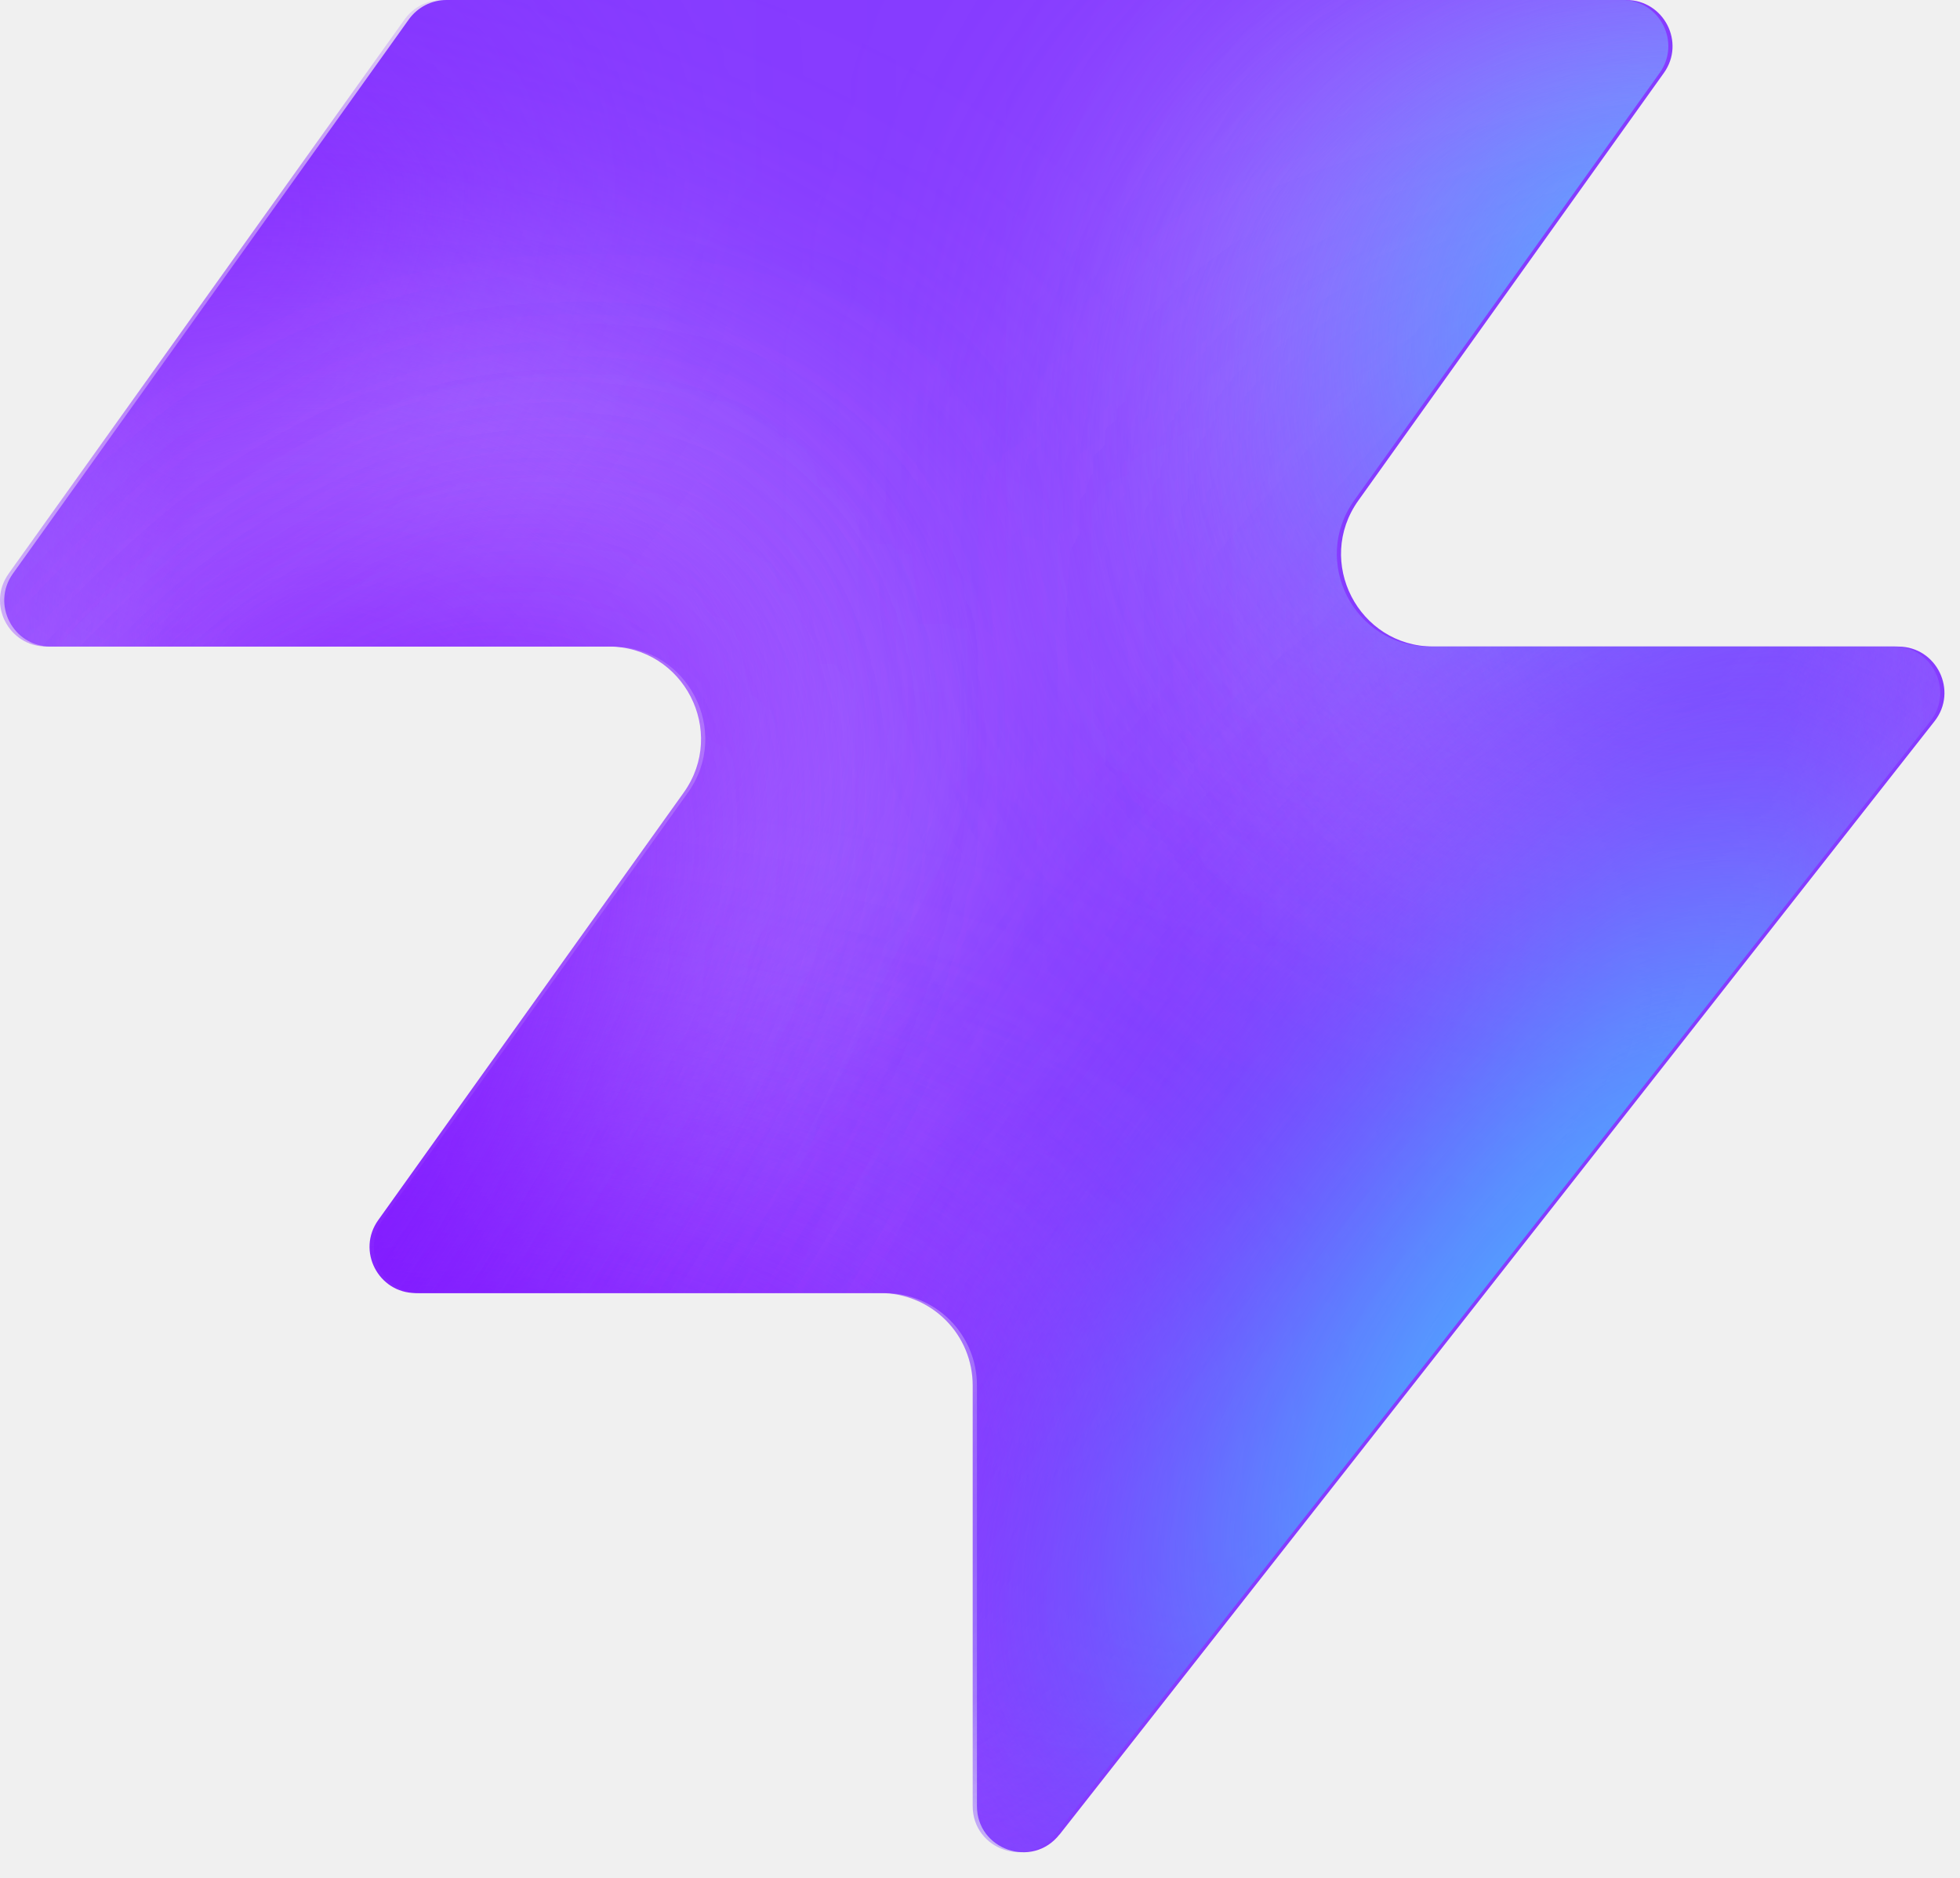
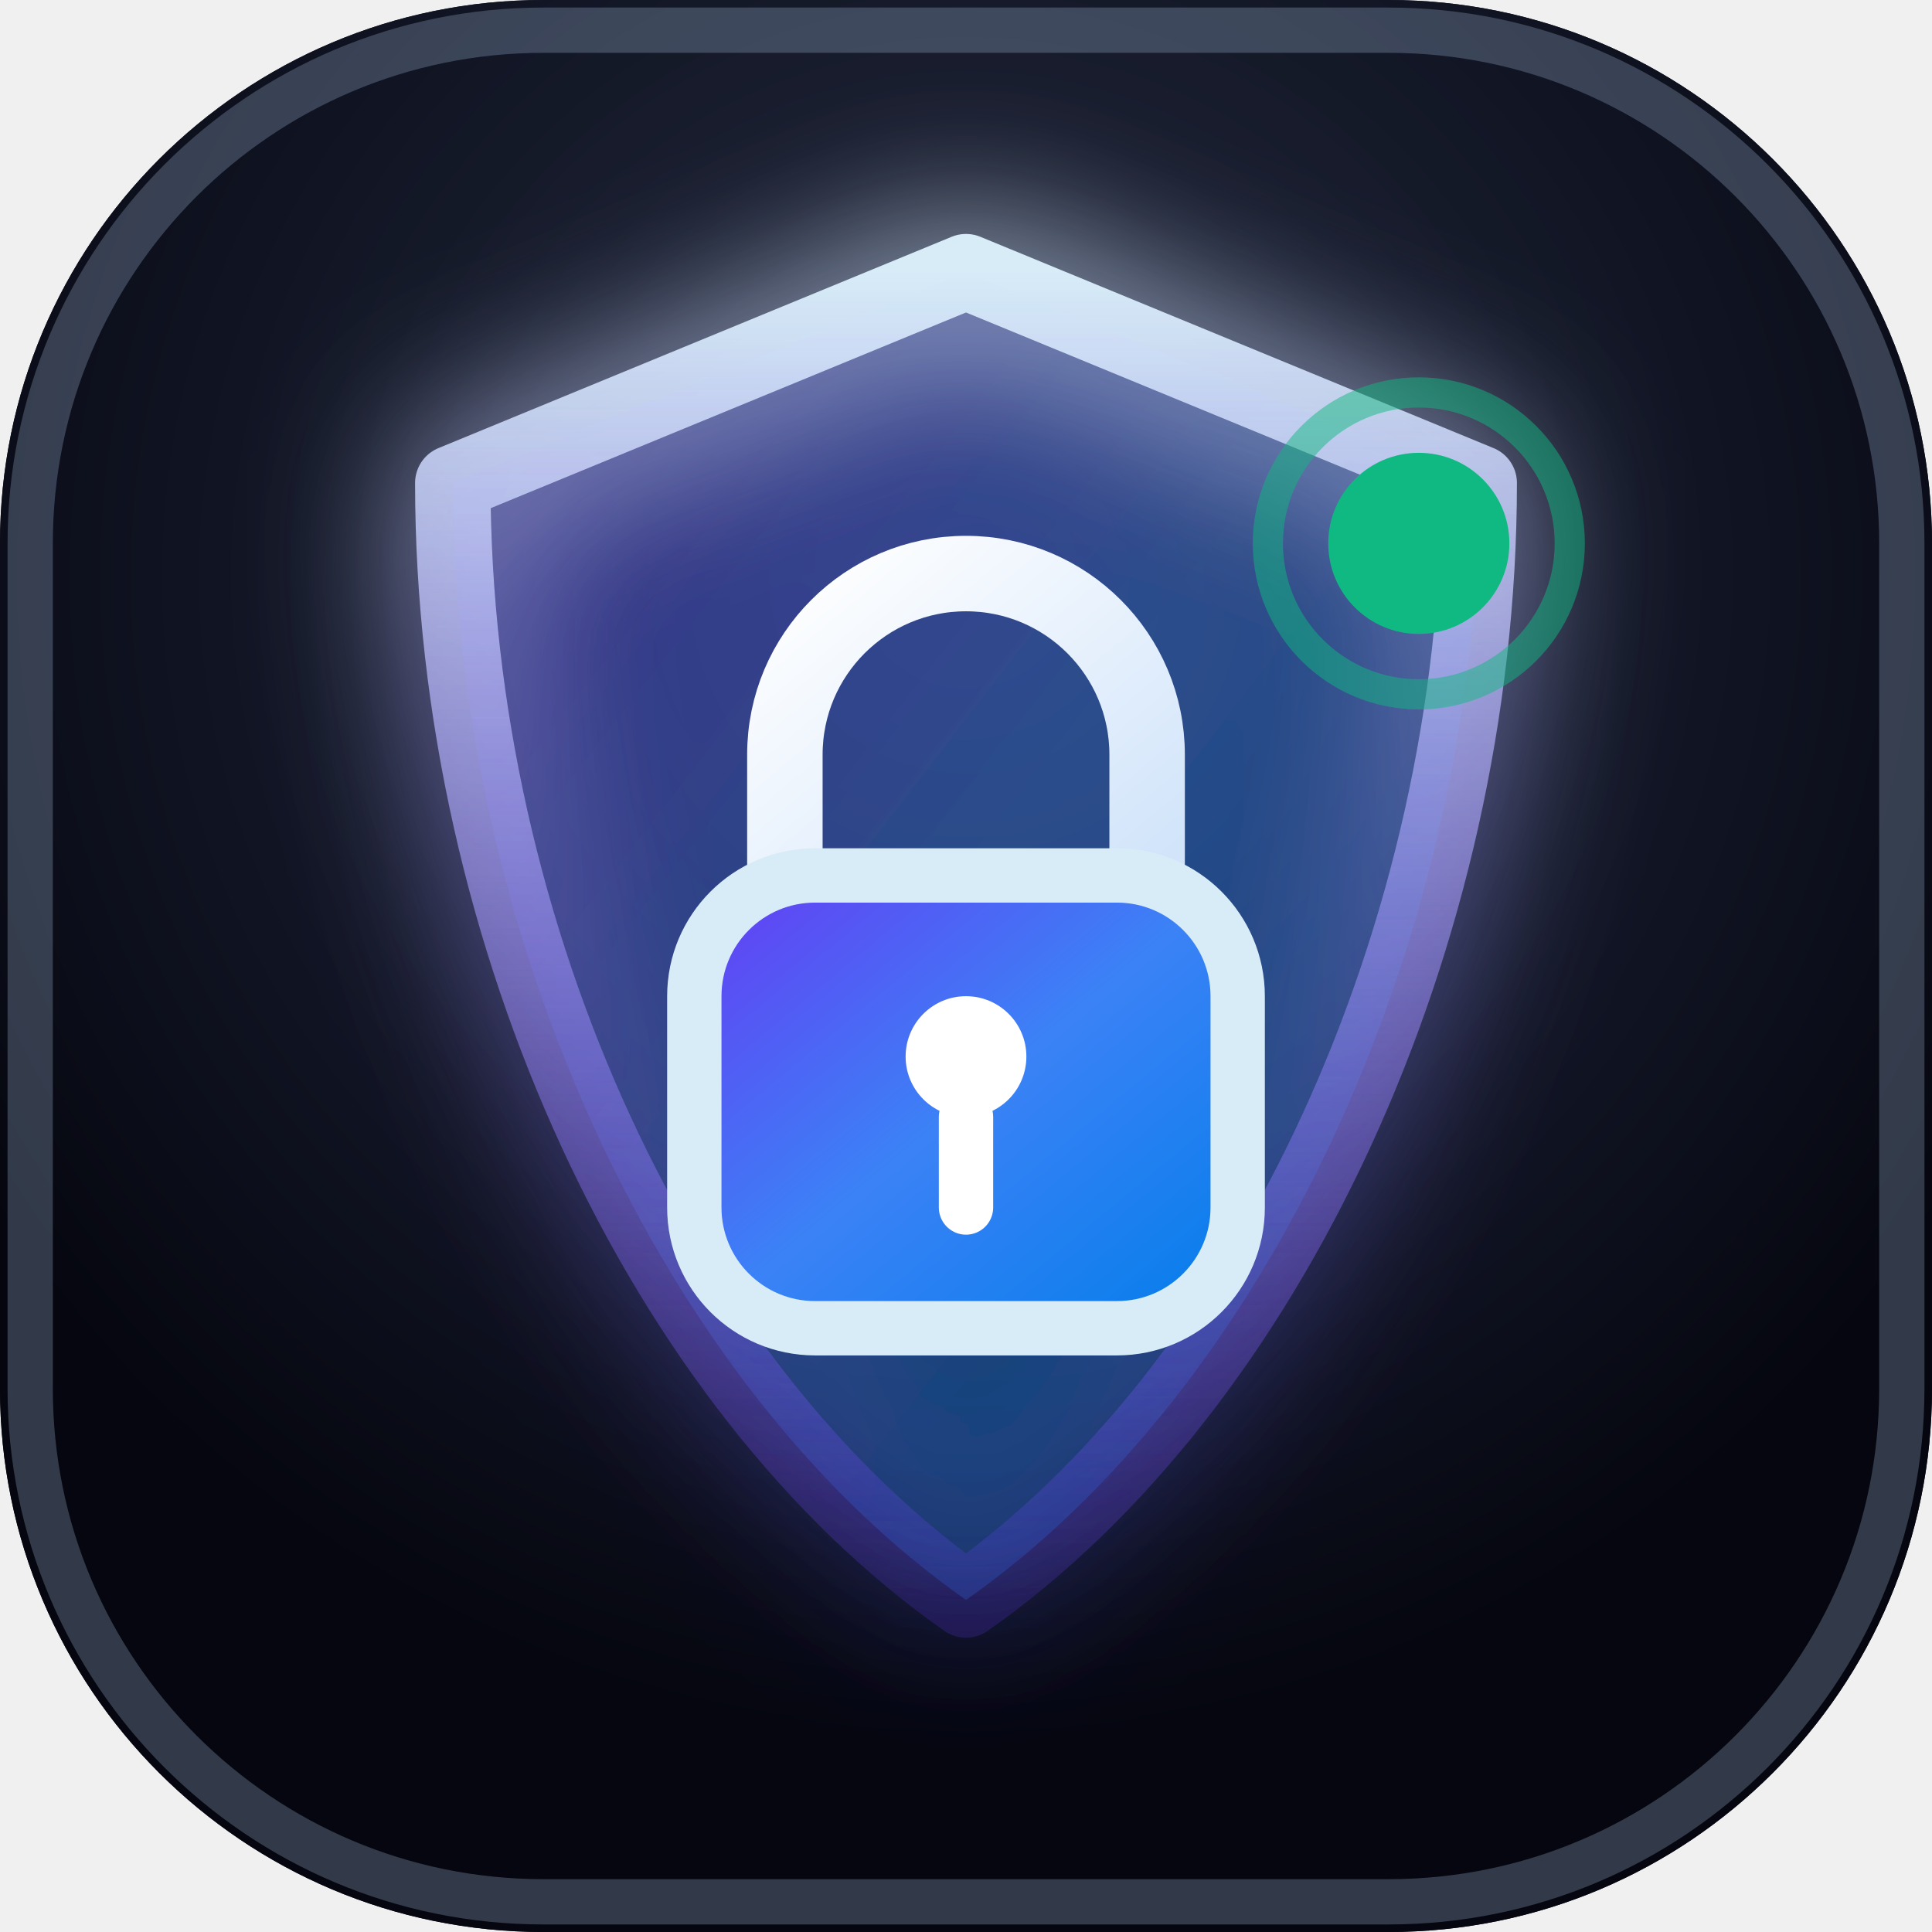
- <svg xmlns="http://www.w3.org/2000/svg" width="48" height="46" fill="none" viewBox="0 0 48 46">
-   <path fill="#863bff" d="M25.946 44.938c-.664.845-2.021.375-2.021-.698V33.937a2.26 2.26 0 0 0-2.262-2.262H10.287c-.92 0-1.456-1.04-.92-1.788l7.48-10.471c1.07-1.497 0-3.578-1.842-3.578H1.237c-.92 0-1.456-1.04-.92-1.788L10.013.474c.214-.297.556-.474.92-.474h28.894c.92 0 1.456 1.04.92 1.788l-7.48 10.471c-1.07 1.498 0 3.579 1.842 3.579h11.377c.943 0 1.473 1.088.89 1.83L25.947 44.94z" style="fill:#863bff;fill:color(display-p3 .525 .23 1);fill-opacity:1" />
-   <mask id="a" width="48" height="46" x="0" y="0" maskUnits="userSpaceOnUse" style="mask-type:alpha">
-     <path fill="#000" d="M25.842 44.938c-.664.844-2.021.375-2.021-.698V33.937a2.26 2.26 0 0 0-2.262-2.262H10.183c-.92 0-1.456-1.04-.92-1.788l7.48-10.471c1.07-1.498 0-3.579-1.842-3.579H1.133c-.92 0-1.456-1.04-.92-1.787L9.91.473c.214-.297.556-.474.92-.474h28.894c.92 0 1.456 1.04.92 1.788l-7.48 10.471c-1.07 1.498 0 3.578 1.842 3.578h11.377c.943 0 1.473 1.088.89 1.832L25.843 44.94z" style="fill:#000;fill-opacity:1" />
-   </mask>
-   <g mask="url(#a)">
-     <g filter="url(#b)">
-       <ellipse cx="5.508" cy="14.704" fill="#ede6ff" rx="5.508" ry="14.704" style="fill:#ede6ff;fill:color(display-p3 .927 .903 1);fill-opacity:1" transform="matrix(.00324 1 1 -.00324 -4.47 31.516)" />
-     </g>
-     <g filter="url(#c)">
-       <ellipse cx="10.399" cy="29.851" fill="#ede6ff" rx="10.399" ry="29.851" style="fill:#ede6ff;fill:color(display-p3 .927 .903 1);fill-opacity:1" transform="matrix(.00324 1 1 -.00324 -39.328 7.883)" />
-     </g>
-     <g filter="url(#d)">
-       <ellipse cx="5.508" cy="30.487" fill="#7e14ff" rx="5.508" ry="30.487" style="fill:#7e14ff;fill:color(display-p3 .492 .077 1);fill-opacity:1" transform="rotate(89.814 -25.913 -14.639)scale(1 -1)" />
-     </g>
-     <g filter="url(#e)">
-       <ellipse cx="5.508" cy="30.599" fill="#7e14ff" rx="5.508" ry="30.599" style="fill:#7e14ff;fill:color(display-p3 .492 .077 1);fill-opacity:1" transform="rotate(89.814 -32.644 -3.334)scale(1 -1)" />
-     </g>
-     <g filter="url(#f)">
-       <ellipse cx="5.508" cy="30.599" fill="#7e14ff" rx="5.508" ry="30.599" style="fill:#7e14ff;fill:color(display-p3 .492 .077 1);fill-opacity:1" transform="matrix(.00324 1 1 -.00324 -34.34 30.47)" />
-     </g>
-     <g filter="url(#g)">
-       <ellipse cx="14.072" cy="22.078" fill="#ede6ff" rx="14.072" ry="22.078" style="fill:#ede6ff;fill:color(display-p3 .927 .903 1);fill-opacity:1" transform="rotate(93.35 24.506 48.493)scale(-1 1)" />
-     </g>
-     <g filter="url(#h)">
-       <ellipse cx="3.47" cy="21.501" fill="#7e14ff" rx="3.47" ry="21.501" style="fill:#7e14ff;fill:color(display-p3 .492 .077 1);fill-opacity:1" transform="rotate(89.009 28.708 47.59)scale(-1 1)" />
-     </g>
-     <g filter="url(#i)">
-       <ellipse cx="3.47" cy="21.501" fill="#7e14ff" rx="3.47" ry="21.501" style="fill:#7e14ff;fill:color(display-p3 .492 .077 1);fill-opacity:1" transform="rotate(89.009 28.708 47.59)scale(-1 1)" />
-     </g>
-     <g filter="url(#j)">
-       <ellipse cx=".387" cy="8.972" fill="#7e14ff" rx="4.407" ry="29.108" style="fill:#7e14ff;fill:color(display-p3 .492 .077 1);fill-opacity:1" transform="rotate(39.51 .387 8.972)" />
-     </g>
-     <g filter="url(#k)">
-       <ellipse cx="47.523" cy="-6.092" fill="#7e14ff" rx="4.407" ry="29.108" style="fill:#7e14ff;fill:color(display-p3 .492 .077 1);fill-opacity:1" transform="rotate(37.892 47.523 -6.092)" />
-     </g>
-     <g filter="url(#l)">
-       <ellipse cx="41.412" cy="6.333" fill="#47bfff" rx="5.971" ry="9.665" style="fill:#47bfff;fill:color(display-p3 .28 .748 1);fill-opacity:1" transform="rotate(37.892 41.412 6.333)" />
-     </g>
-     <g filter="url(#m)">
-       <ellipse cx="-1.879" cy="38.332" fill="#7e14ff" rx="4.407" ry="29.108" style="fill:#7e14ff;fill:color(display-p3 .492 .077 1);fill-opacity:1" transform="rotate(37.892 -1.88 38.332)" />
-     </g>
-     <g filter="url(#n)">
-       <ellipse cx="-1.879" cy="38.332" fill="#7e14ff" rx="4.407" ry="29.108" style="fill:#7e14ff;fill:color(display-p3 .492 .077 1);fill-opacity:1" transform="rotate(37.892 -1.88 38.332)" />
-     </g>
-     <g filter="url(#o)">
-       <ellipse cx="35.651" cy="29.907" fill="#7e14ff" rx="4.407" ry="29.108" style="fill:#7e14ff;fill:color(display-p3 .492 .077 1);fill-opacity:1" transform="rotate(37.892 35.651 29.907)" />
-     </g>
-     <g filter="url(#p)">
-       <ellipse cx="38.418" cy="32.4" fill="#47bfff" rx="5.971" ry="15.297" style="fill:#47bfff;fill:color(display-p3 .28 .748 1);fill-opacity:1" transform="rotate(37.892 38.418 32.4)" />
-     </g>
-   </g>
+ <svg xmlns="http://www.w3.org/2000/svg" viewBox="0 0 64 64" fill="none">
  <defs>
-     <filter id="b" width="60.045" height="41.654" x="-19.77" y="16.149" color-interpolation-filters="sRGB" filterUnits="userSpaceOnUse">
-       <feFlood flood-opacity="0" result="BackgroundImageFix" />
-       <feBlend in="SourceGraphic" in2="BackgroundImageFix" result="shape" />
-       <feGaussianBlur result="effect1_foregroundBlur_2002_17158" stdDeviation="7.659" />
-     </filter>
-     <filter id="c" width="90.34" height="51.437" x="-54.613" y="-7.533" color-interpolation-filters="sRGB" filterUnits="userSpaceOnUse">
-       <feFlood flood-opacity="0" result="BackgroundImageFix" />
-       <feBlend in="SourceGraphic" in2="BackgroundImageFix" result="shape" />
-       <feGaussianBlur result="effect1_foregroundBlur_2002_17158" stdDeviation="7.659" />
-     </filter>
-     <filter id="d" width="79.355" height="29.4" x="-49.64" y="2.03" color-interpolation-filters="sRGB" filterUnits="userSpaceOnUse">
-       <feFlood flood-opacity="0" result="BackgroundImageFix" />
-       <feBlend in="SourceGraphic" in2="BackgroundImageFix" result="shape" />
-       <feGaussianBlur result="effect1_foregroundBlur_2002_17158" stdDeviation="4.596" />
-     </filter>
-     <filter id="e" width="79.579" height="29.4" x="-45.045" y="20.029" color-interpolation-filters="sRGB" filterUnits="userSpaceOnUse">
-       <feFlood flood-opacity="0" result="BackgroundImageFix" />
-       <feBlend in="SourceGraphic" in2="BackgroundImageFix" result="shape" />
-       <feGaussianBlur result="effect1_foregroundBlur_2002_17158" stdDeviation="4.596" />
-     </filter>
-     <filter id="f" width="79.579" height="29.4" x="-43.513" y="21.178" color-interpolation-filters="sRGB" filterUnits="userSpaceOnUse">
-       <feFlood flood-opacity="0" result="BackgroundImageFix" />
-       <feBlend in="SourceGraphic" in2="BackgroundImageFix" result="shape" />
-       <feGaussianBlur result="effect1_foregroundBlur_2002_17158" stdDeviation="4.596" />
-     </filter>
-     <filter id="g" width="74.749" height="58.852" x="15.756" y="-17.901" color-interpolation-filters="sRGB" filterUnits="userSpaceOnUse">
-       <feFlood flood-opacity="0" result="BackgroundImageFix" />
-       <feBlend in="SourceGraphic" in2="BackgroundImageFix" result="shape" />
-       <feGaussianBlur result="effect1_foregroundBlur_2002_17158" stdDeviation="7.659" />
-     </filter>
-     <filter id="h" width="61.377" height="25.362" x="23.548" y="2.284" color-interpolation-filters="sRGB" filterUnits="userSpaceOnUse">
-       <feFlood flood-opacity="0" result="BackgroundImageFix" />
-       <feBlend in="SourceGraphic" in2="BackgroundImageFix" result="shape" />
-       <feGaussianBlur result="effect1_foregroundBlur_2002_17158" stdDeviation="4.596" />
-     </filter>
-     <filter id="i" width="61.377" height="25.362" x="23.548" y="2.284" color-interpolation-filters="sRGB" filterUnits="userSpaceOnUse">
-       <feFlood flood-opacity="0" result="BackgroundImageFix" />
-       <feBlend in="SourceGraphic" in2="BackgroundImageFix" result="shape" />
-       <feGaussianBlur result="effect1_foregroundBlur_2002_17158" stdDeviation="4.596" />
-     </filter>
-     <filter id="j" width="56.045" height="63.649" x="-27.636" y="-22.853" color-interpolation-filters="sRGB" filterUnits="userSpaceOnUse">
-       <feFlood flood-opacity="0" result="BackgroundImageFix" />
-       <feBlend in="SourceGraphic" in2="BackgroundImageFix" result="shape" />
-       <feGaussianBlur result="effect1_foregroundBlur_2002_17158" stdDeviation="4.596" />
-     </filter>
-     <filter id="k" width="54.814" height="64.646" x="20.116" y="-38.415" color-interpolation-filters="sRGB" filterUnits="userSpaceOnUse">
-       <feFlood flood-opacity="0" result="BackgroundImageFix" />
-       <feBlend in="SourceGraphic" in2="BackgroundImageFix" result="shape" />
-       <feGaussianBlur result="effect1_foregroundBlur_2002_17158" stdDeviation="4.596" />
-     </filter>
-     <filter id="l" width="33.541" height="35.313" x="24.641" y="-11.323" color-interpolation-filters="sRGB" filterUnits="userSpaceOnUse">
-       <feFlood flood-opacity="0" result="BackgroundImageFix" />
-       <feBlend in="SourceGraphic" in2="BackgroundImageFix" result="shape" />
-       <feGaussianBlur result="effect1_foregroundBlur_2002_17158" stdDeviation="4.596" />
-     </filter>
-     <filter id="m" width="54.814" height="64.646" x="-29.286" y="6.009" color-interpolation-filters="sRGB" filterUnits="userSpaceOnUse">
-       <feFlood flood-opacity="0" result="BackgroundImageFix" />
-       <feBlend in="SourceGraphic" in2="BackgroundImageFix" result="shape" />
-       <feGaussianBlur result="effect1_foregroundBlur_2002_17158" stdDeviation="4.596" />
-     </filter>
-     <filter id="n" width="54.814" height="64.646" x="-29.286" y="6.009" color-interpolation-filters="sRGB" filterUnits="userSpaceOnUse">
-       <feFlood flood-opacity="0" result="BackgroundImageFix" />
-       <feBlend in="SourceGraphic" in2="BackgroundImageFix" result="shape" />
-       <feGaussianBlur result="effect1_foregroundBlur_2002_17158" stdDeviation="4.596" />
-     </filter>
-     <filter id="o" width="54.814" height="64.646" x="8.244" y="-2.416" color-interpolation-filters="sRGB" filterUnits="userSpaceOnUse">
-       <feFlood flood-opacity="0" result="BackgroundImageFix" />
-       <feBlend in="SourceGraphic" in2="BackgroundImageFix" result="shape" />
-       <feGaussianBlur result="effect1_foregroundBlur_2002_17158" stdDeviation="4.596" />
-     </filter>
-     <filter id="p" width="39.409" height="43.623" x="18.713" y="10.588" color-interpolation-filters="sRGB" filterUnits="userSpaceOnUse">
-       <feFlood flood-opacity="0" result="BackgroundImageFix" />
-       <feBlend in="SourceGraphic" in2="BackgroundImageFix" result="shape" />
-       <feGaussianBlur result="effect1_foregroundBlur_2002_17158" stdDeviation="4.596" />
+     <radialGradient id="bgGlow" cx="50%" cy="30%" r="60%">
+       <stop offset="0%" stop-color="#2a324b" stop-opacity="0.8" />
+       <stop offset="100%" stop-color="#05060f" stop-opacity="1" />
+     </radialGradient>
+     <linearGradient id="shieldGrad" x1="0%" y1="0%" x2="100%" y2="100%">
+       <stop offset="0%" stop-color="#663af3" />
+       <stop offset="50%" stop-color="#3b82f6" />
+       <stop offset="100%" stop-color="#027dea" />
+     </linearGradient>
+     <linearGradient id="rimGrad" x1="0%" y1="0%" x2="0%" y2="100%">
+       <stop offset="0%" stop-color="#d8ecf8" />
+       <stop offset="100%" stop-color="#663af3" stop-opacity="0.2" />
+     </linearGradient>
+     <linearGradient id="coreGrad" x1="0%" y1="0%" x2="100%" y2="100%">
+       <stop offset="0%" stop-color="#ffffff" />
+       <stop offset="100%" stop-color="#d1e4fa" />
+     </linearGradient>
+     <filter id="glow" x="-20%" y="-20%" width="140%" height="140%">
+       <feGaussianBlur stdDeviation="2.5" result="blur" />
+       <feComposite in="SourceGraphic" in2="blur" operator="over" />
    </filter>
  </defs>
+   <rect width="64" height="64" rx="18" fill="#05060f" />
+   <rect width="64" height="64" rx="18" fill="url(#bgGlow)" />
+   <rect x="1" y="1" width="62" height="62" rx="17" stroke="rgba(186, 215, 247, 0.25)" stroke-width="1.5" />
+   <path d="M32 9 L49 16 C49 31 42 46 32 53 C22 46 15 31 15 16 Z" fill="url(#shieldGrad)" fill-opacity="0.25" stroke="url(#rimGrad)" stroke-width="2.5" stroke-linejoin="round" filter="url(#glow)" />
+   <path d="M26 29 V25 C26 21.686 28.686 19 32 19 C35.314 19 38 21.686 38 25 V29" stroke="url(#coreGrad)" stroke-width="2.5" stroke-linecap="round" />
+   <rect x="23" y="29" width="18" height="15" rx="4" fill="url(#shieldGrad)" stroke="#d8ecf8" stroke-width="1.8" />
+   <circle cx="32" cy="35" r="2" fill="#ffffff" />
+   <path d="M32 37 V40" stroke="#ffffff" stroke-width="1.8" stroke-linecap="round" />
+   <circle cx="47" cy="18" r="3" fill="#10b981" />
+   <circle cx="47" cy="18" r="5" stroke="#10b981" stroke-width="1" stroke-opacity="0.5" />
</svg>
